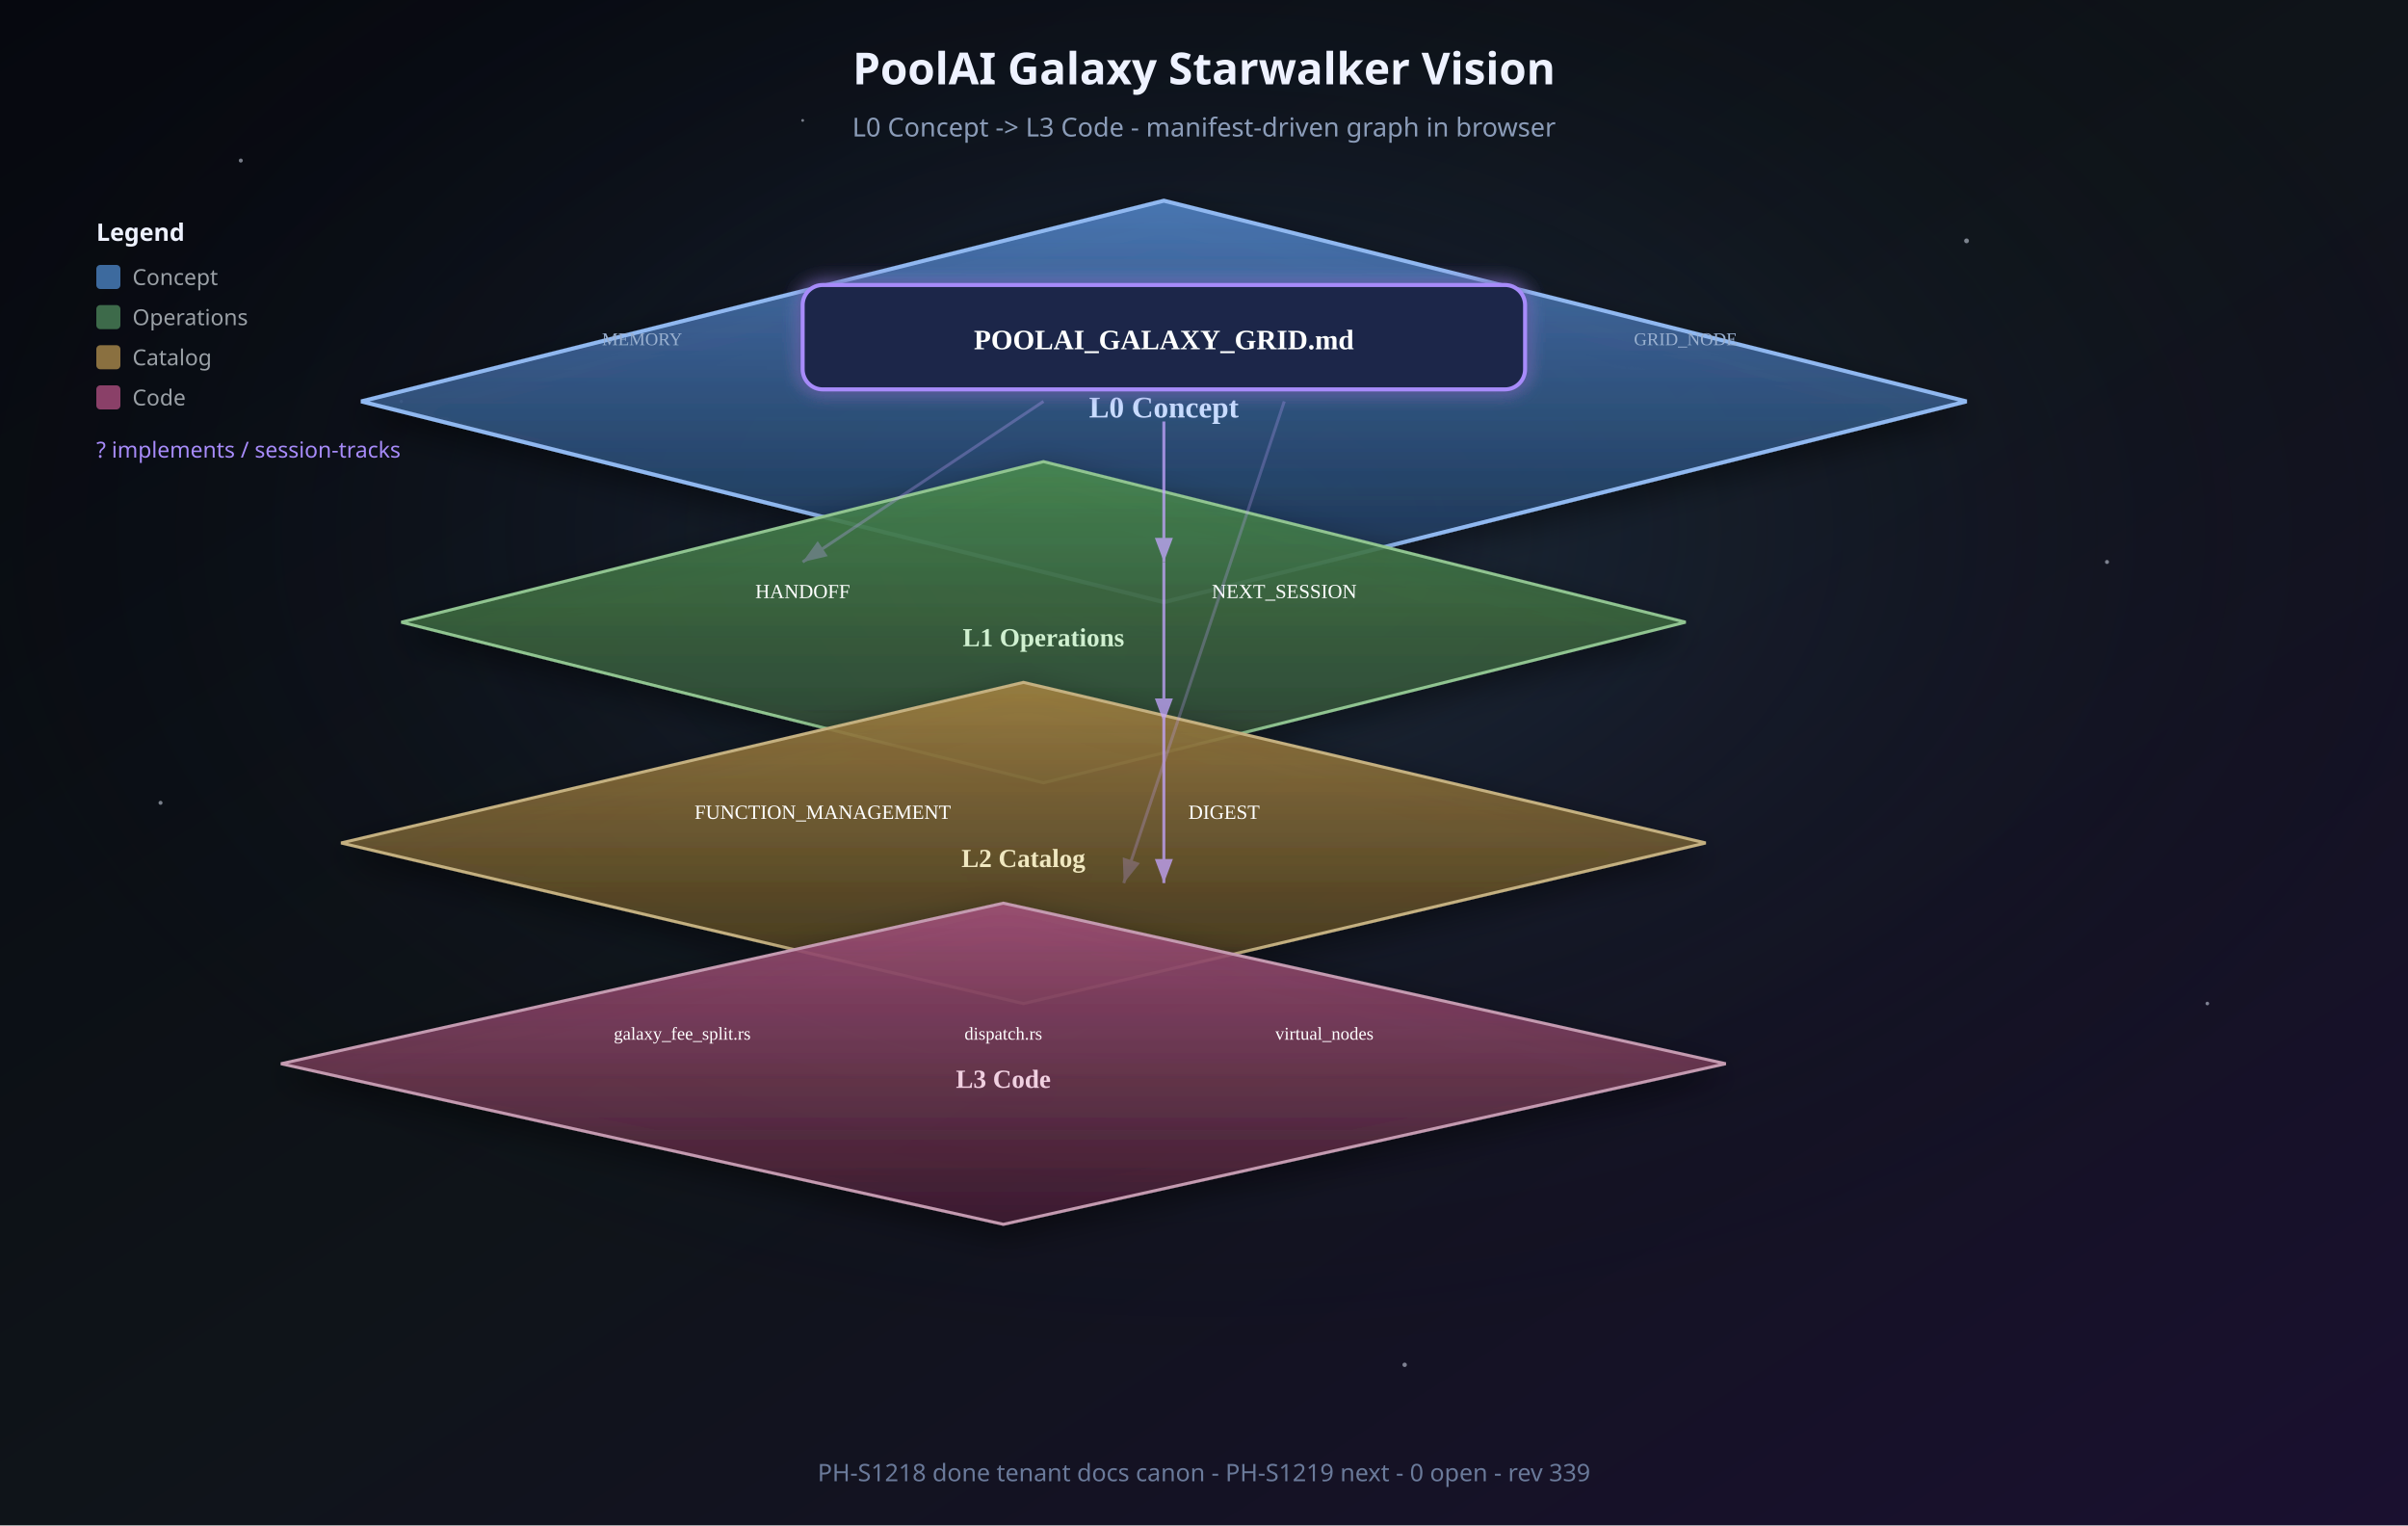
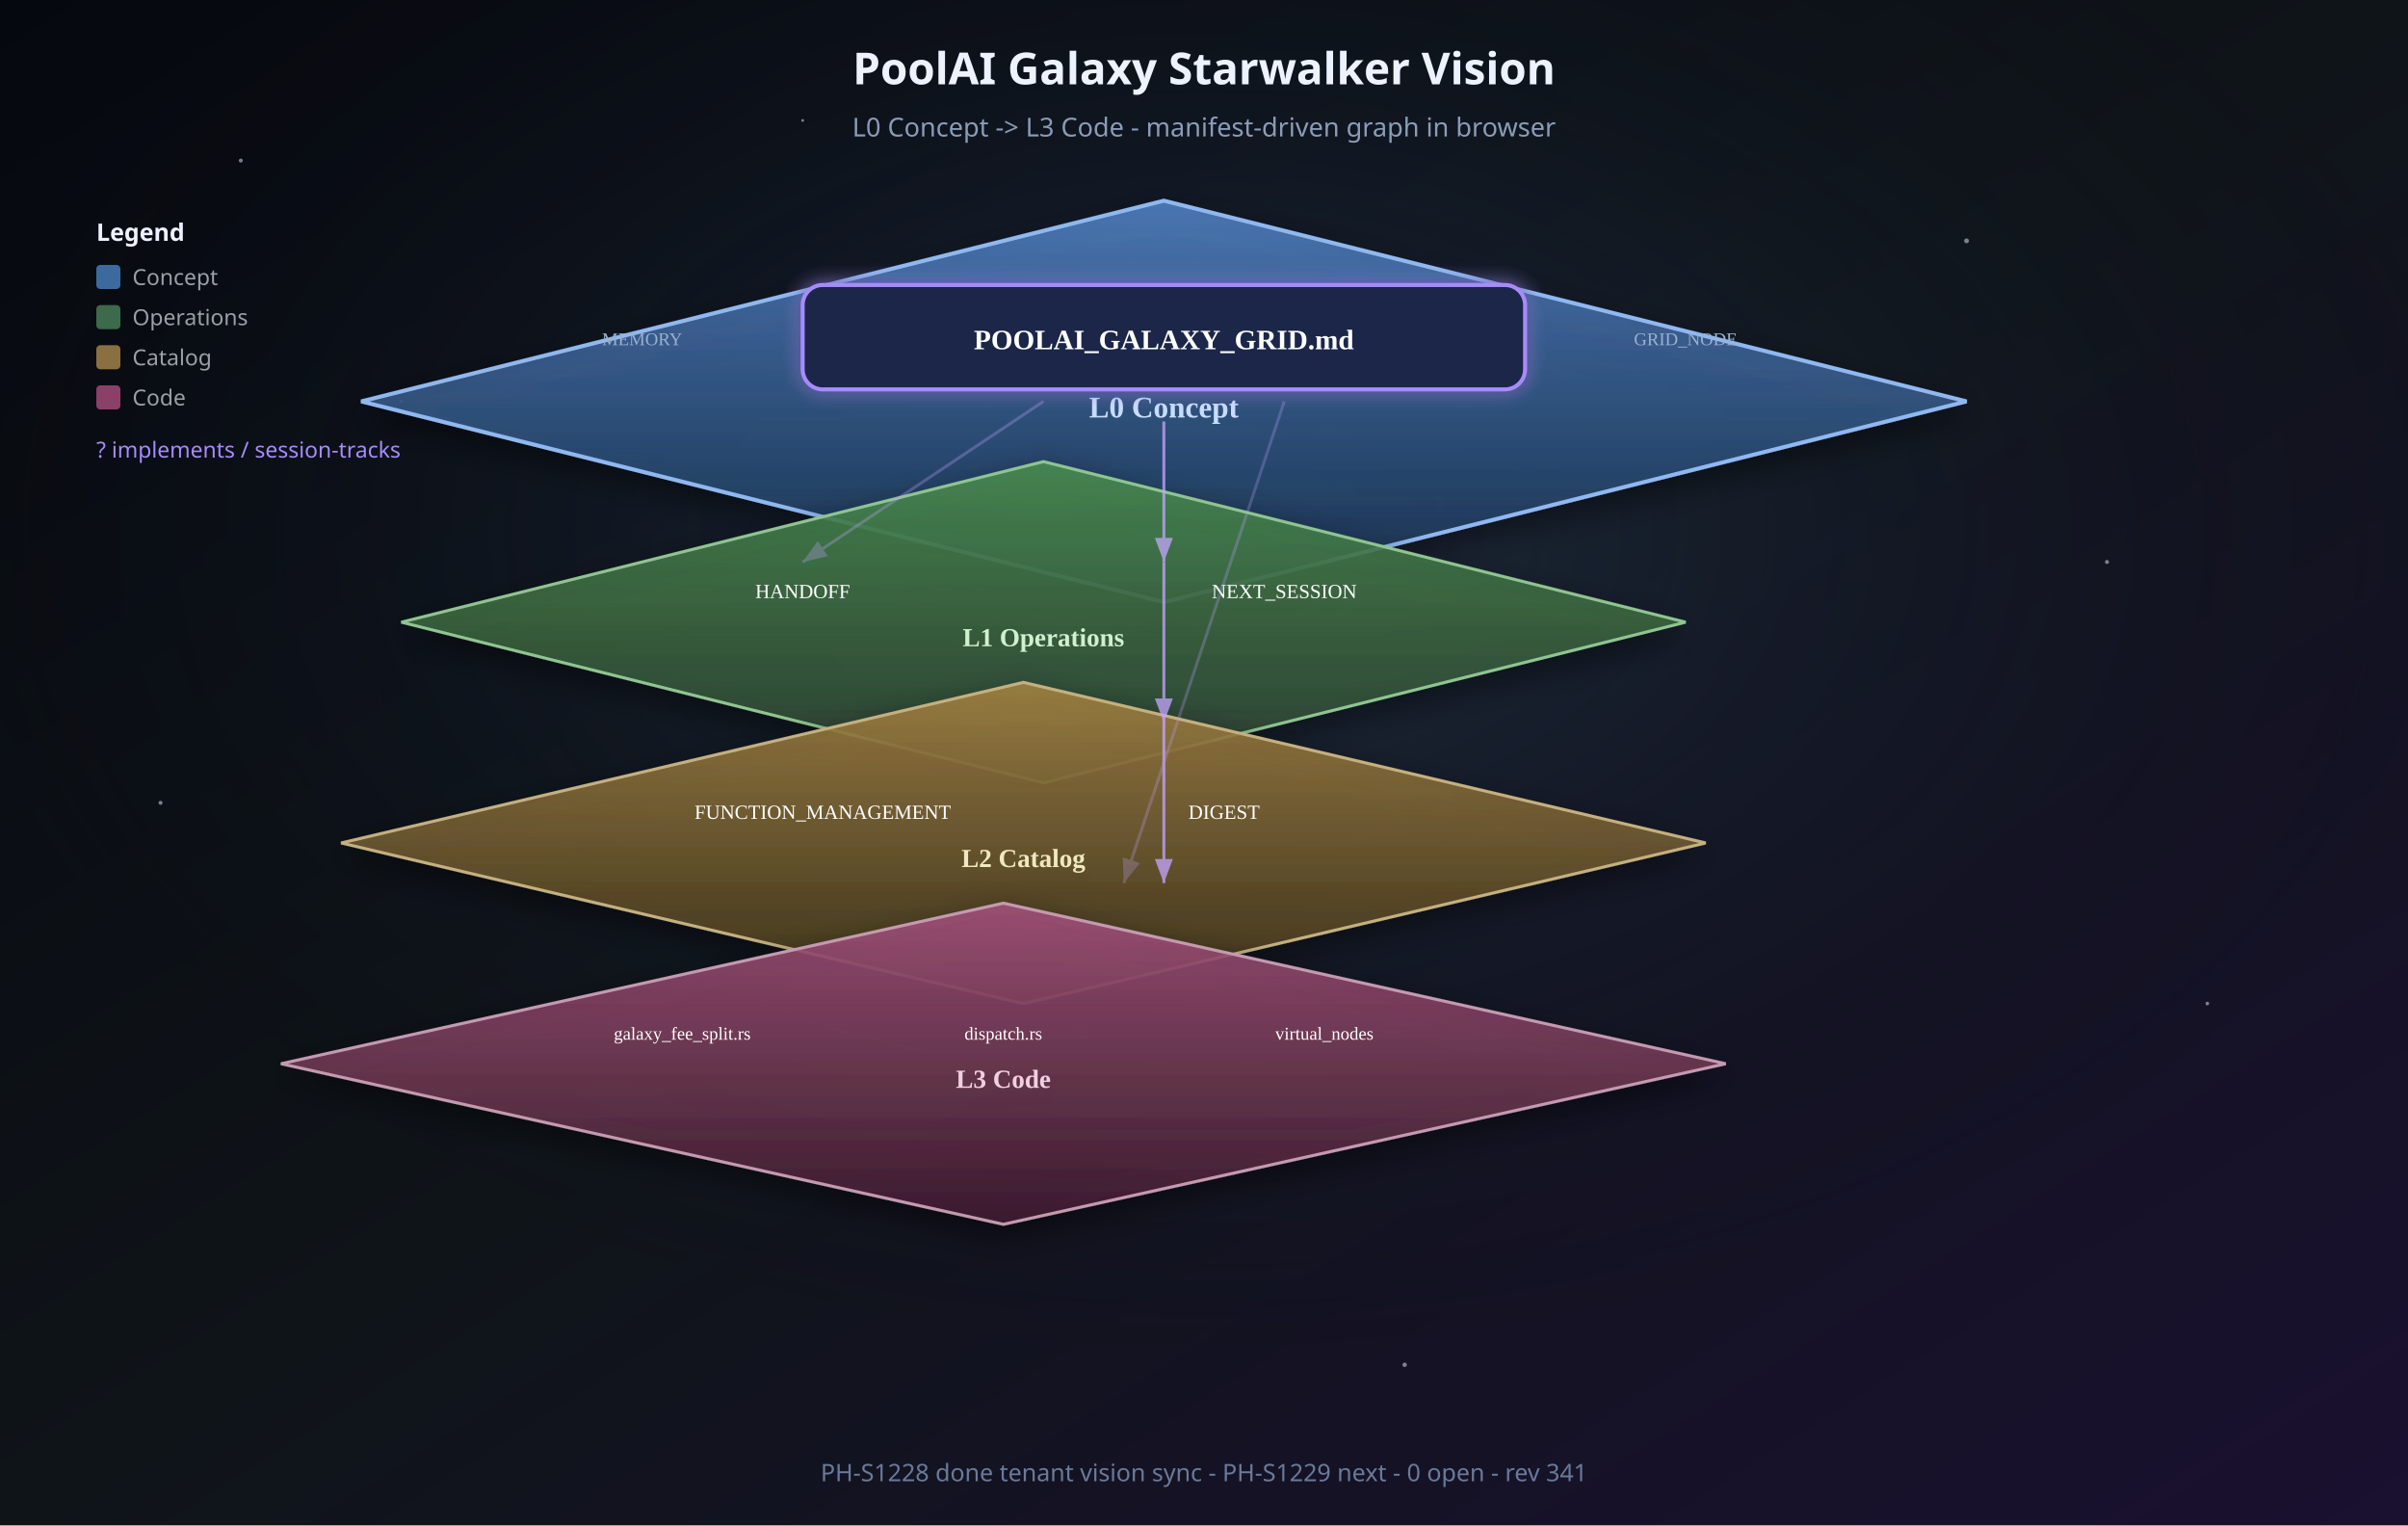
<svg xmlns="http://www.w3.org/2000/svg" viewBox="0 0 1200 760" role="img" aria-labelledby="title desc">
  <defs>
    <linearGradient id="bg" x1="0%" y1="0%" x2="100%" y2="100%">
      <stop offset="0%" stop-color="#06080f" />
      <stop offset="50%" stop-color="#0f1419" />
      <stop offset="100%" stop-color="#1a1030" />
    </linearGradient>
    <radialGradient id="nebula" cx="50%" cy="35%" r="55%">
      <stop offset="0%" stop-color="#3d5a8a" stop-opacity="0.35" />
      <stop offset="100%" stop-color="#06080f" stop-opacity="0" />
    </radialGradient>
    <linearGradient id="planeL0" x1="0%" y1="0%" x2="0%" y2="100%">
      <stop offset="0%" stop-color="#4a7ab8" stop-opacity="0.95" />
      <stop offset="100%" stop-color="#1e3350" stop-opacity="0.85" />
    </linearGradient>
    <linearGradient id="planeL1" x1="0%" y1="0%" x2="0%" y2="100%">
      <stop offset="0%" stop-color="#4a8a50" stop-opacity="0.9" />
      <stop offset="100%" stop-color="#2a4030" stop-opacity="0.85" />
    </linearGradient>
    <linearGradient id="planeL2" x1="0%" y1="0%" x2="0%" y2="100%">
      <stop offset="0%" stop-color="#a08040" stop-opacity="0.9" />
      <stop offset="100%" stop-color="#403520" stop-opacity="0.85" />
    </linearGradient>
    <linearGradient id="planeL3" x1="0%" y1="0%" x2="0%" y2="100%">
      <stop offset="0%" stop-color="#a05078" stop-opacity="0.9" />
      <stop offset="100%" stop-color="#402030" stop-opacity="0.85" />
    </linearGradient>
    <filter id="shadow" x="-30%" y="-30%" width="160%" height="160%">
      <feDropShadow dx="0" dy="6" stdDeviation="8" flood-color="#000" flood-opacity="0.5" />
    </filter>
    <filter id="glow" x="-50%" y="-50%" width="200%" height="200%">
      <feGaussianBlur stdDeviation="4" result="b" />
      <feMerge>
        <feMergeNode in="b" />
        <feMergeNode in="SourceGraphic" />
      </feMerge>
    </filter>
    <marker id="arrow" markerWidth="10" markerHeight="10" refX="8" refY="3" orient="auto">
      <path d="M0,0 L8,3 L0,6 Z" fill="#c4a5ff" />
    </marker>
  </defs>
  <rect width="1200" height="760" fill="url(#bg)" />
  <rect width="1200" height="760" fill="url(#nebula)" />
  <g fill="#e8f0ff" opacity="0.5">
    <circle cx="120" cy="80" r="1" />
    <circle cx="980" cy="120" r="1.2" />
    <circle cx="200" cy="200" r="0.8" />
    <circle cx="1050" cy="280" r="1" />
    <circle cx="80" cy="400" r="1" />
    <circle cx="1100" cy="500" r="0.9" />
    <circle cx="400" cy="60" r="0.7" />
    <circle cx="700" cy="680" r="1.1" />
  </g>
  <text x="600" y="42" text-anchor="middle" fill="#eef2ff" font-family="Segoe UI, system-ui, sans-serif" font-size="22" font-weight="600">PoolAI Galaxy Starwalker Vision</text>
  <text x="600" y="68" text-anchor="middle" fill="#8b9cb8" font-family="Segoe UI, system-ui, sans-serif" font-size="13">L0 Concept -&gt; L3 Code - manifest-driven graph in browser</text>
  <g transform="translate(180, 100)" filter="url(#shadow)">
    <path d="M0 100 L400 0 L800 100 L400 200 Z" fill="url(#planeL0)" stroke="#90b8f0" stroke-width="2" />
    <text x="400" y="108" text-anchor="middle" fill="#c8dcff" font-size="15" font-weight="700">L0 Concept</text>
    <g filter="url(#glow)">
      <rect x="220" y="42" width="360" height="52" rx="10" fill="#1a2848" stroke="#a78bfa" stroke-width="2" />
      <text x="400" y="74" text-anchor="middle" fill="#fff" font-size="14" font-weight="700">POOLAI_GALAXY_GRID.md</text>
    </g>
    <text x="140" y="72" text-anchor="middle" fill="#9ab0d0" font-size="9">MEMORY</text>
    <text x="660" y="72" text-anchor="middle" fill="#9ab0d0" font-size="9">GRID_NODE</text>
  </g>
  <g transform="translate(200, 230)" filter="url(#shadow)">
    <path d="M0 80 L320 0 L640 80 L320 160 Z" fill="url(#planeL1)" stroke="#90c490" stroke-width="1.5" />
    <text x="320" y="92" text-anchor="middle" fill="#d0f0d0" font-size="13" font-weight="600">L1 Operations</text>
    <text x="200" y="68" text-anchor="middle" fill="#fff" font-size="10">HANDOFF</text>
    <text x="440" y="68" text-anchor="middle" fill="#fff" font-size="10">NEXT_SESSION</text>
  </g>
  <g transform="translate(170, 340)" filter="url(#shadow)">
    <path d="M0 80 L340 0 L680 80 L340 160 Z" fill="url(#planeL2)" stroke="#c4b080" stroke-width="1.5" />
    <text x="340" y="92" text-anchor="middle" fill="#f0e8c0" font-size="13" font-weight="600">L2 Catalog</text>
    <text x="240" y="68" text-anchor="middle" fill="#fff" font-size="10">FUNCTION_MANAGEMENT</text>
    <text x="440" y="68" text-anchor="middle" fill="#fff" font-size="10">DIGEST</text>
  </g>
  <g transform="translate(140, 450)" filter="url(#shadow)">
    <path d="M0 80 L360 0 L720 80 L360 160 Z" fill="url(#planeL3)" stroke="#c49ab0" stroke-width="1.5" />
    <text x="360" y="92" text-anchor="middle" fill="#f0d0e0" font-size="13" font-weight="600">L3 Code</text>
    <text x="200" y="68" text-anchor="middle" fill="#fff" font-size="9">galaxy_fee_split.rs</text>
    <text x="360" y="68" text-anchor="middle" fill="#fff" font-size="9">dispatch.rs</text>
    <text x="520" y="68" text-anchor="middle" fill="#fff" font-size="9">virtual_nodes</text>
  </g>
  <g fill="none" stroke="#c4a5ff" stroke-width="1.5" marker-end="url(#arrow)" opacity="0.75">
    <path d="M580 210 L580 280" />
    <path d="M580 280 L580 360" />
    <path d="M580 360 L580 440" />
    <path d="M520 200 L400 280" opacity="0.4" />
    <path d="M640 200 L560 440" opacity="0.35" />
  </g>
  <g transform="translate(48, 120)" font-family="Segoe UI, system-ui, sans-serif" font-size="11">
    <text x="0" y="0" fill="#eef2ff" font-weight="600" font-size="12">Legend</text>
    <rect x="0" y="12" width="12" height="12" rx="2" fill="#3d6a9e" />
    <text x="18" y="22" fill="#9aa0a6">Concept</text>
    <rect x="0" y="32" width="12" height="12" rx="2" fill="#3d6a4a" />
    <text x="18" y="42" fill="#9aa0a6">Operations</text>
    <rect x="0" y="52" width="12" height="12" rx="2" fill="#8a7040" />
    <text x="18" y="62" fill="#9aa0a6">Catalog</text>
    <rect x="0" y="72" width="12" height="12" rx="2" fill="#8a4068" />
    <text x="18" y="82" fill="#9aa0a6">Code</text>
    <text x="0" y="108" fill="#a78bfa">? implements / session-tracks</text>
  </g>
-   <text x="600" y="738" text-anchor="middle" fill="#6a7a9a" font-family="Segoe UI, system-ui, sans-serif" font-size="12">PH-S1218 done tenant docs canon - PH-S1219 next - 0 open - rev 339</text>
+   <text x="600" y="738" text-anchor="middle" fill="#6a7a9a" font-family="Segoe UI, system-ui, sans-serif" font-size="12">PH-S1228 done tenant vision sync - PH-S1229 next - 0 open - rev 341</text>
</svg>
